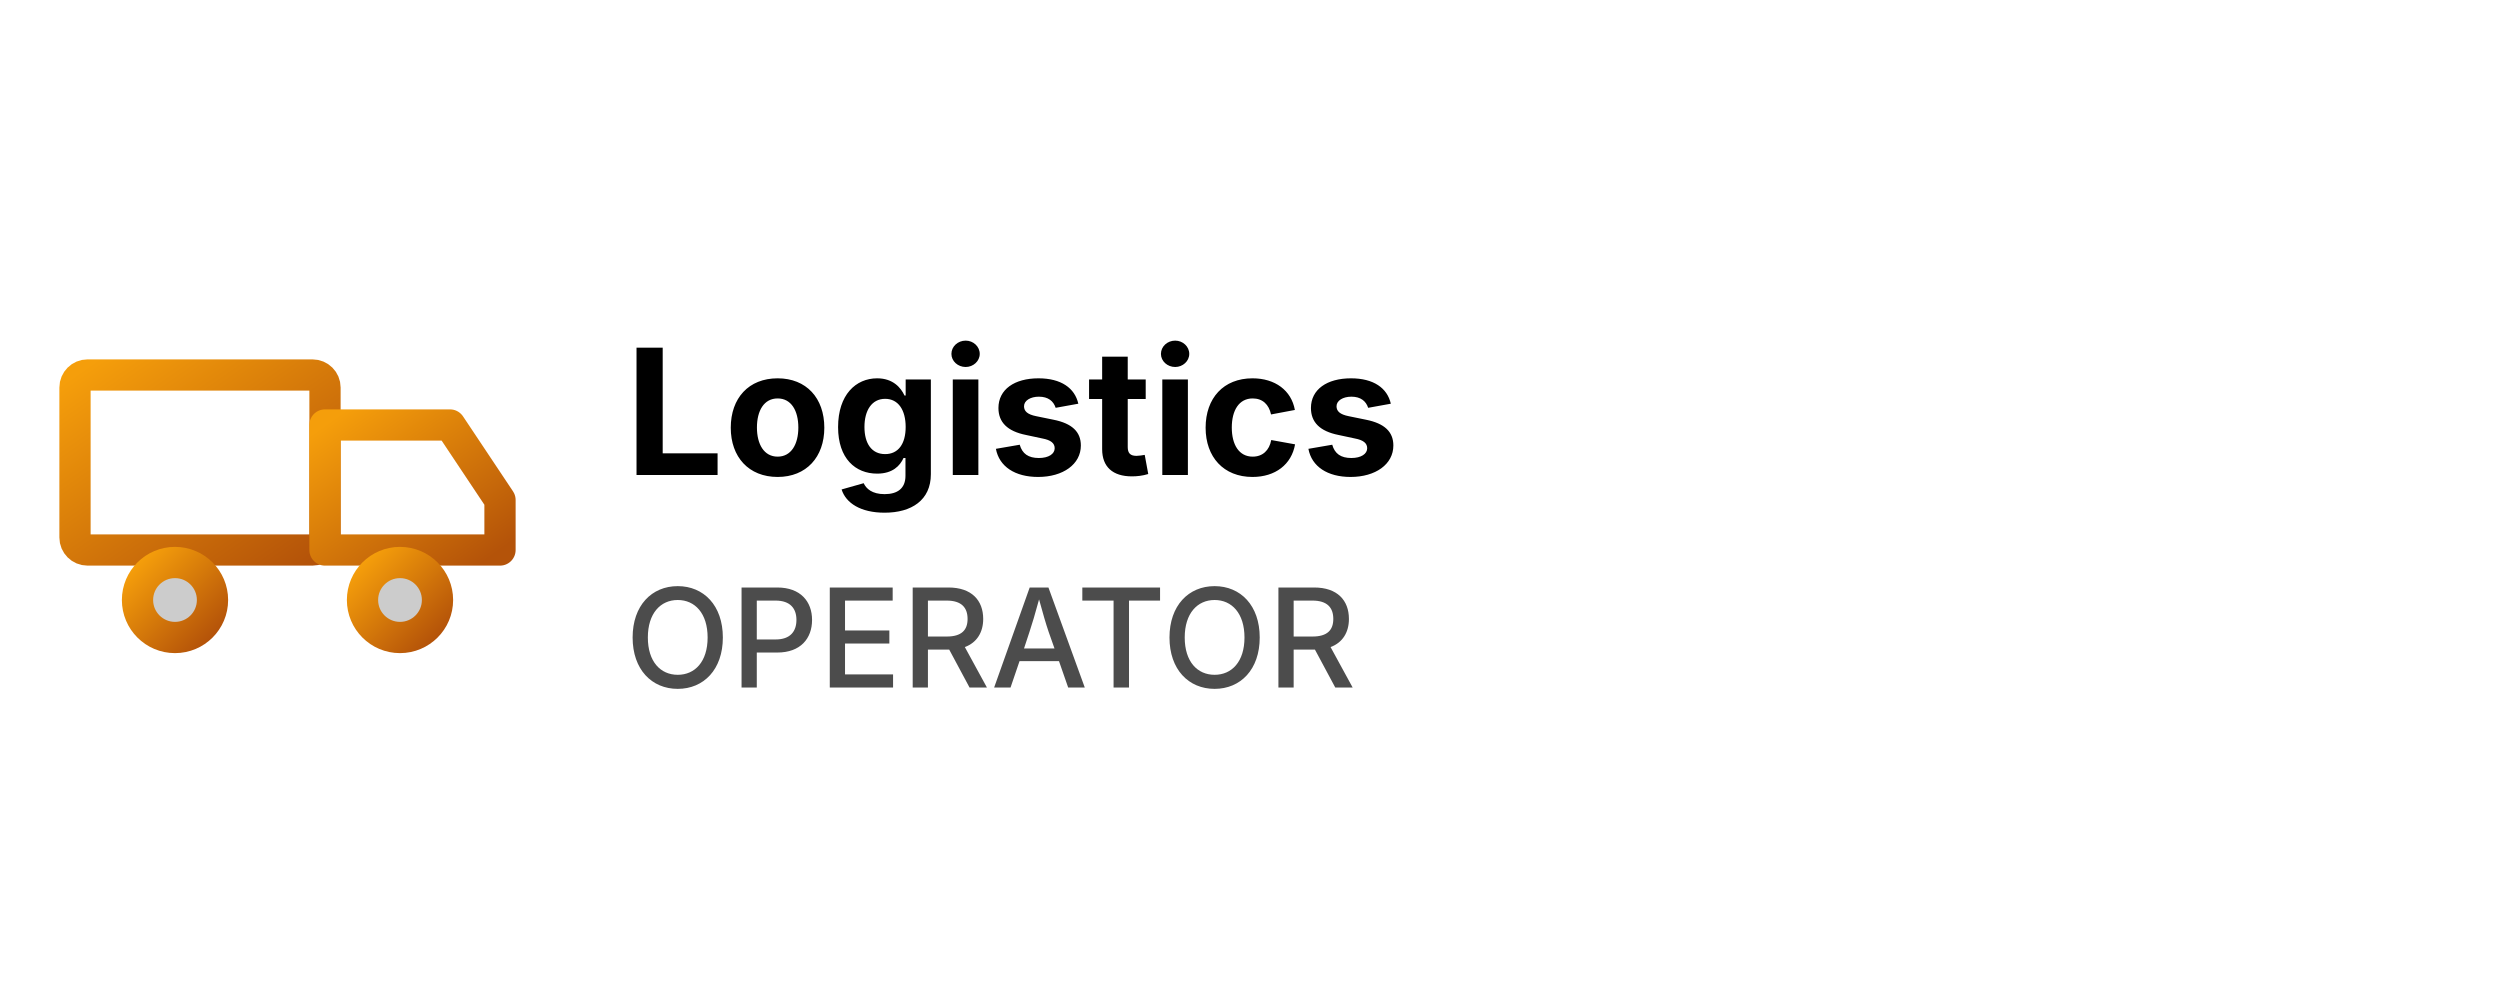
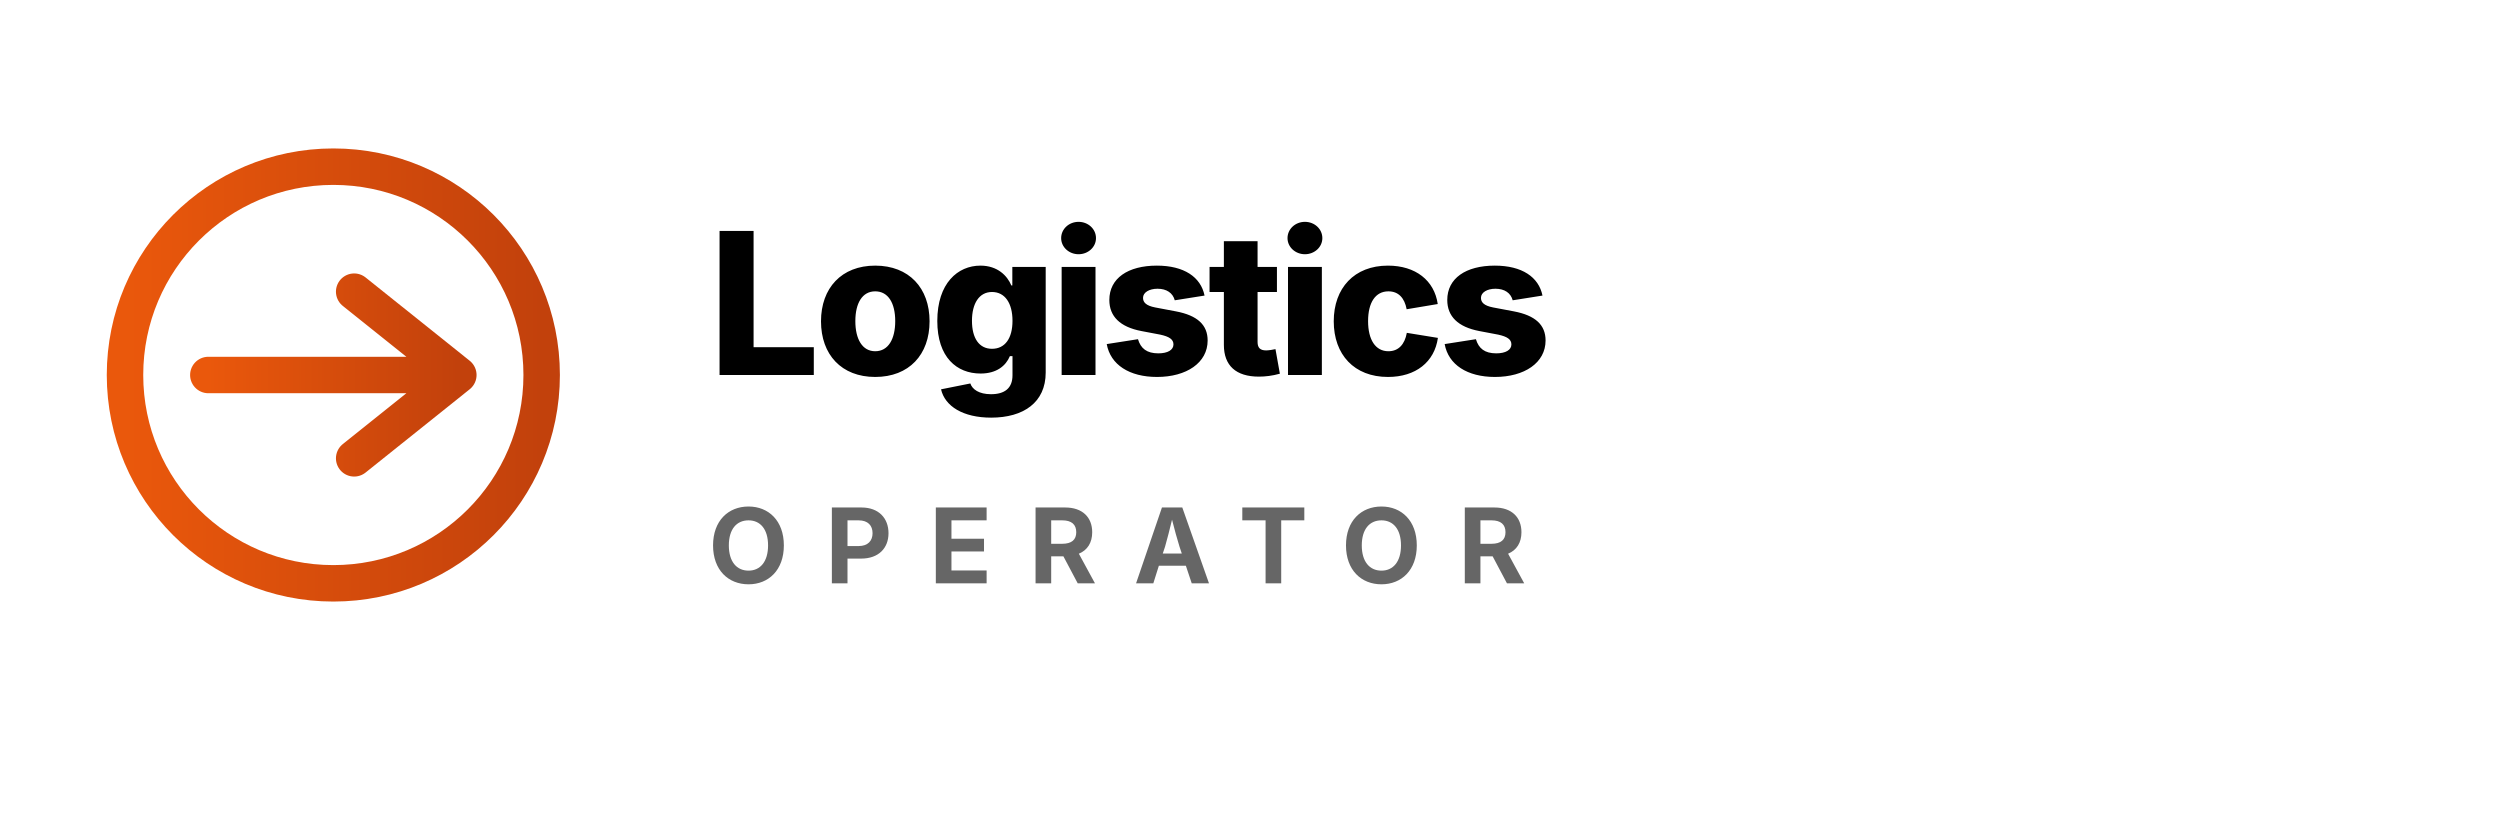
- <svg xmlns="http://www.w3.org/2000/svg" viewBox="0 0 200 80" width="200" height="80" role="img" aria-label="Logistics Operator">
+ <svg xmlns="http://www.w3.org/2000/svg" viewBox="0 0 240 80" width="240" height="80" role="img" aria-label="Logistics Operator">
  <defs>
-     <linearGradient id="lo-g" x1="0" y1="0" x2="1" y2="1">
-       <stop offset="0" stop-color="#F59E0B" />
-       <stop offset="1" stop-color="#B45309" />
+     <linearGradient id="lo-mark" x1="0" y1="0" x2="1" y2="0">
+       <stop offset="0" stop-color="#EA580C" />
+       <stop offset="1" stop-color="#C2410C" />
    </linearGradient>
  </defs>
-   <g fill="none" stroke="url(#lo-g)" stroke-width="2.5" stroke-linecap="round" stroke-linejoin="round">
-     <rect x="6" y="30" width="20" height="14" rx="1" />
-     <path d="M26 34 L36 34 L40 40 L40 44 L26 44 Z" />
-     <circle cx="14" cy="48" r="3" fill="currentColor" fill-opacity="0.2" />
-     <circle cx="32" cy="48" r="3" fill="currentColor" fill-opacity="0.2" />
+   <g transform="translate(10, 14)">
+     <circle cx="22" cy="22" r="20" fill="none" stroke="url(#lo-mark)" stroke-width="3.5" />
+     <path d="M10 22 L30 22 M24 14 L34 22 L24 30" fill="none" stroke="url(#lo-mark)" stroke-width="3.5" stroke-linecap="round" stroke-linejoin="round" />
  </g>
-   <text x="50" y="38" font-family="Inter, system-ui, sans-serif" font-size="14" font-weight="700" fill="currentColor">Logistics</text>
-   <text x="50" y="55" font-family="Inter, system-ui, sans-serif" font-size="11" font-weight="500" fill="currentColor" opacity="0.7">OPERATOR</text>
+   <text x="68" y="36" font-family="Inter, system-ui, sans-serif" font-size="19" font-weight="800" fill="currentColor" letter-spacing="-0.6">Logistics</text>
+   <text x="68" y="56" font-family="Inter, system-ui, sans-serif" font-size="10" font-weight="700" fill="currentColor" opacity="0.6" letter-spacing="3.5">OPERATOR</text>
</svg>
